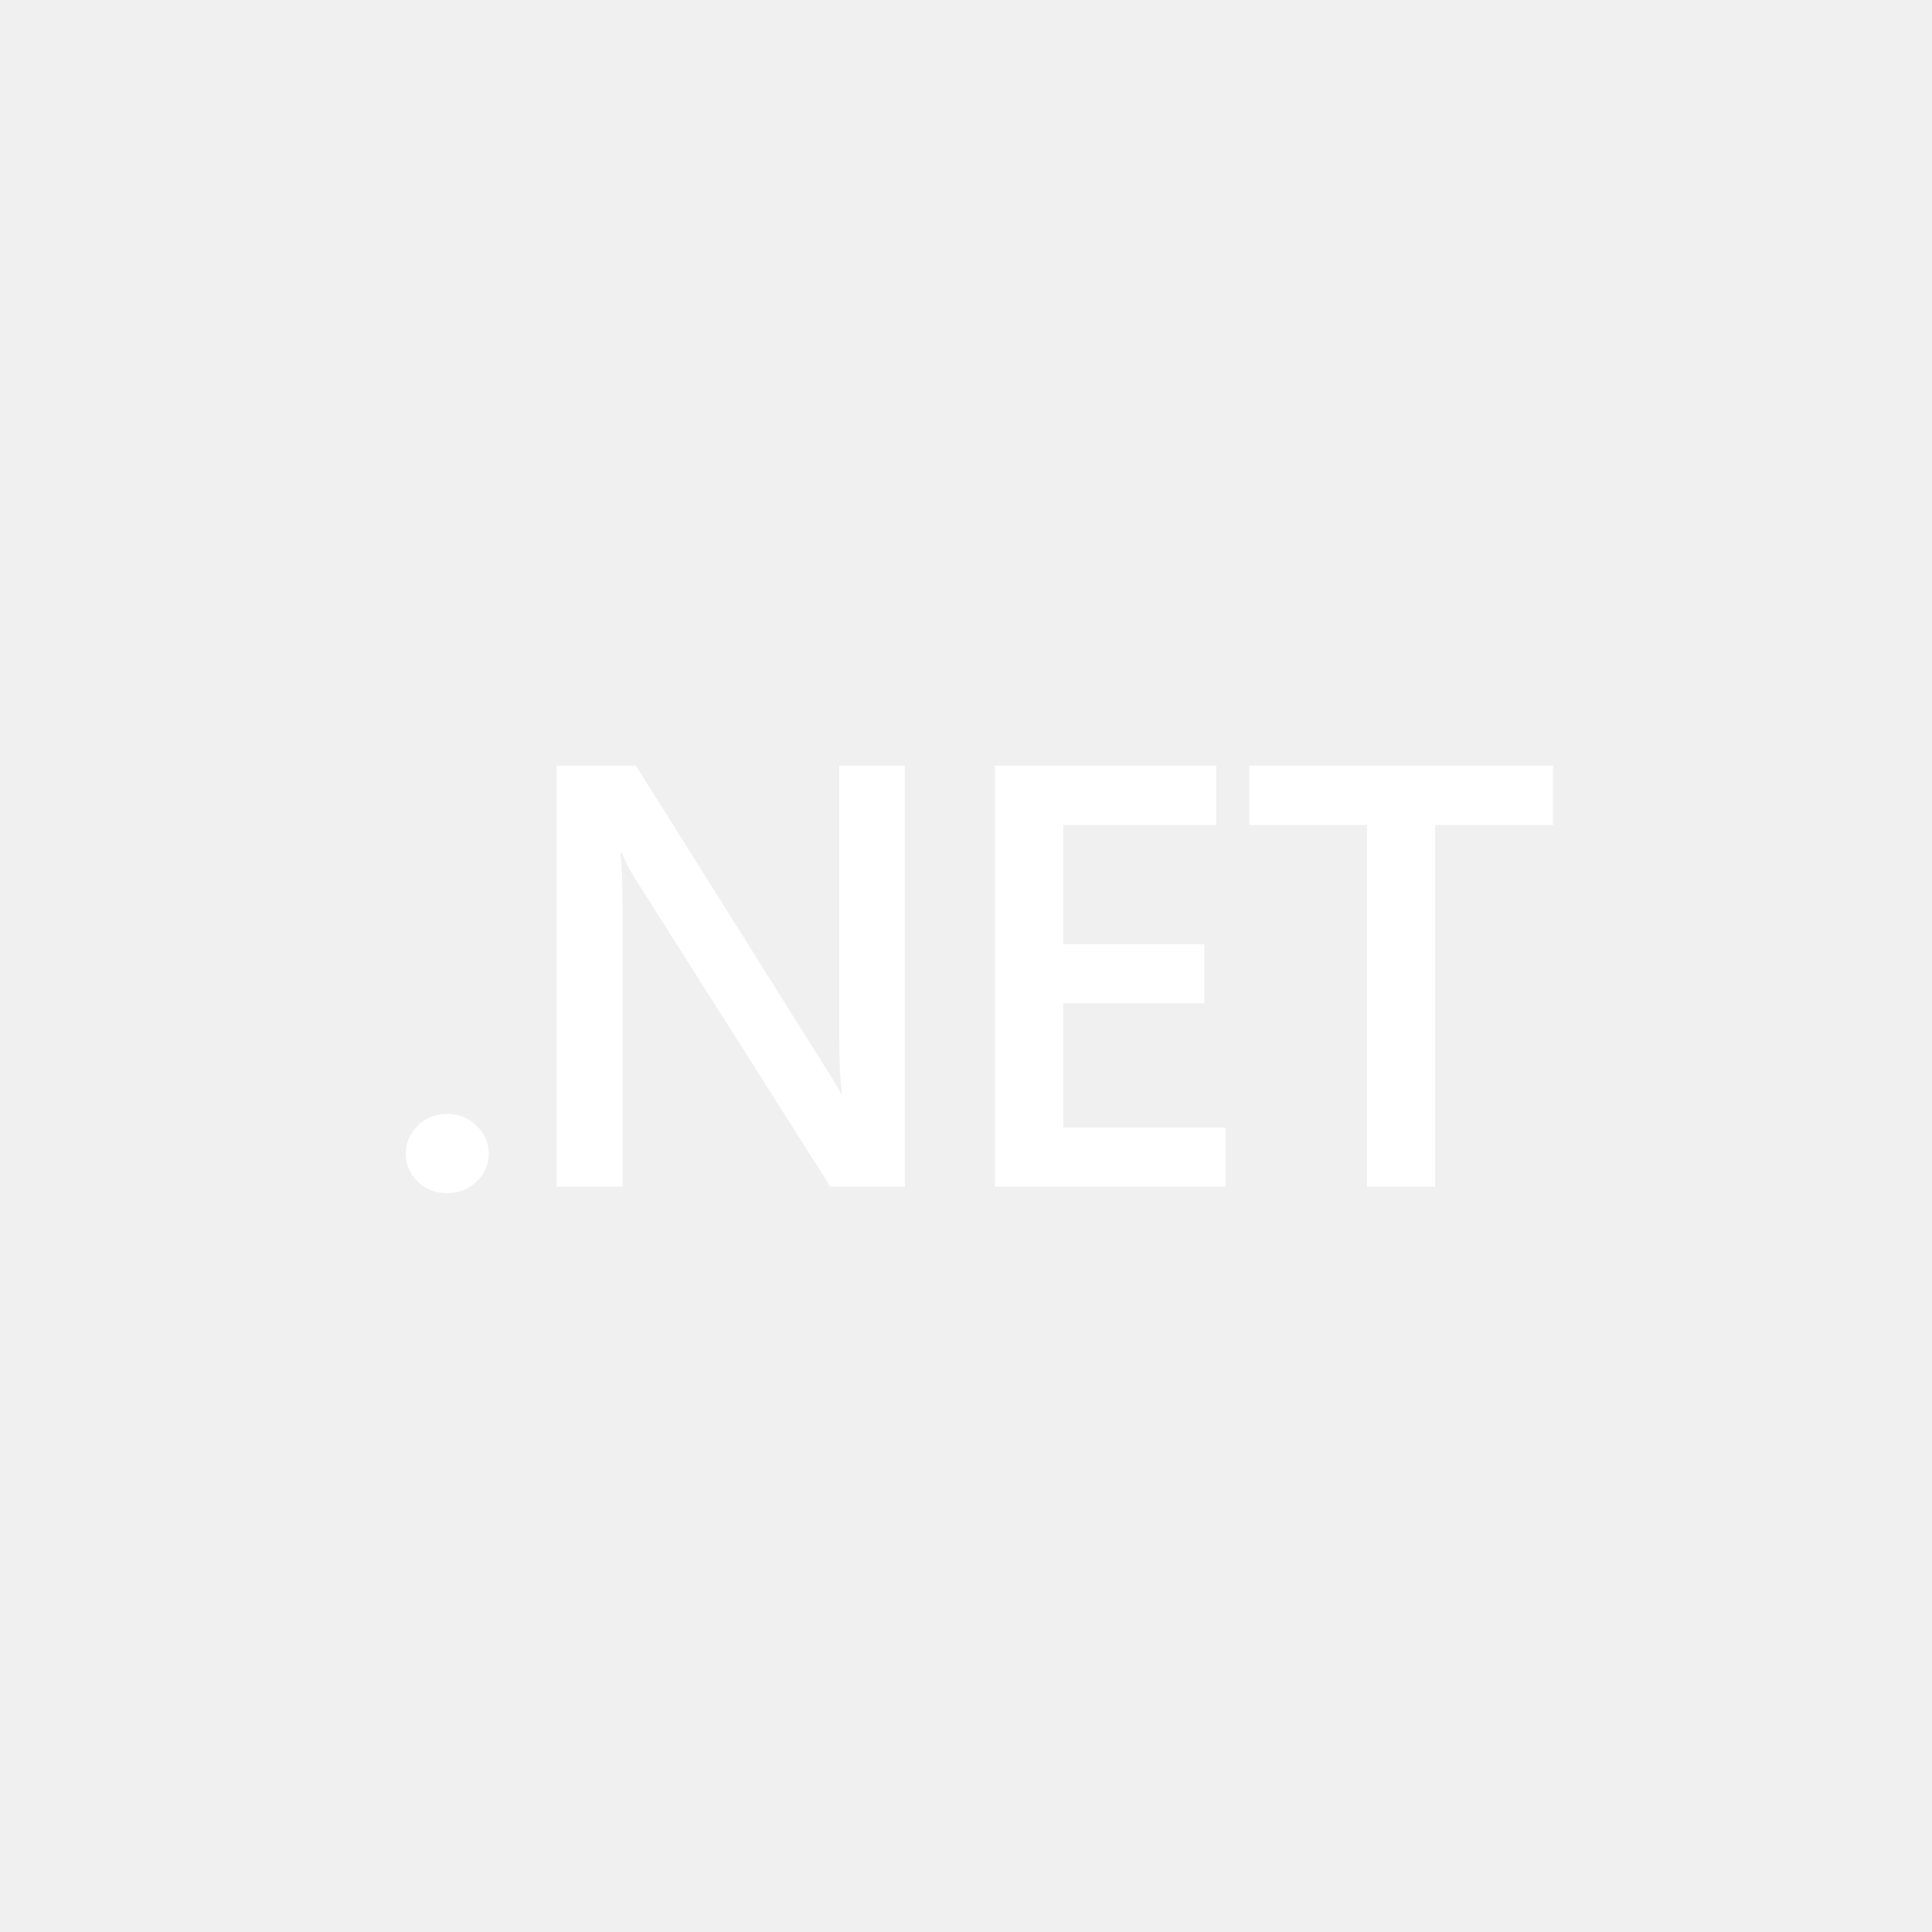
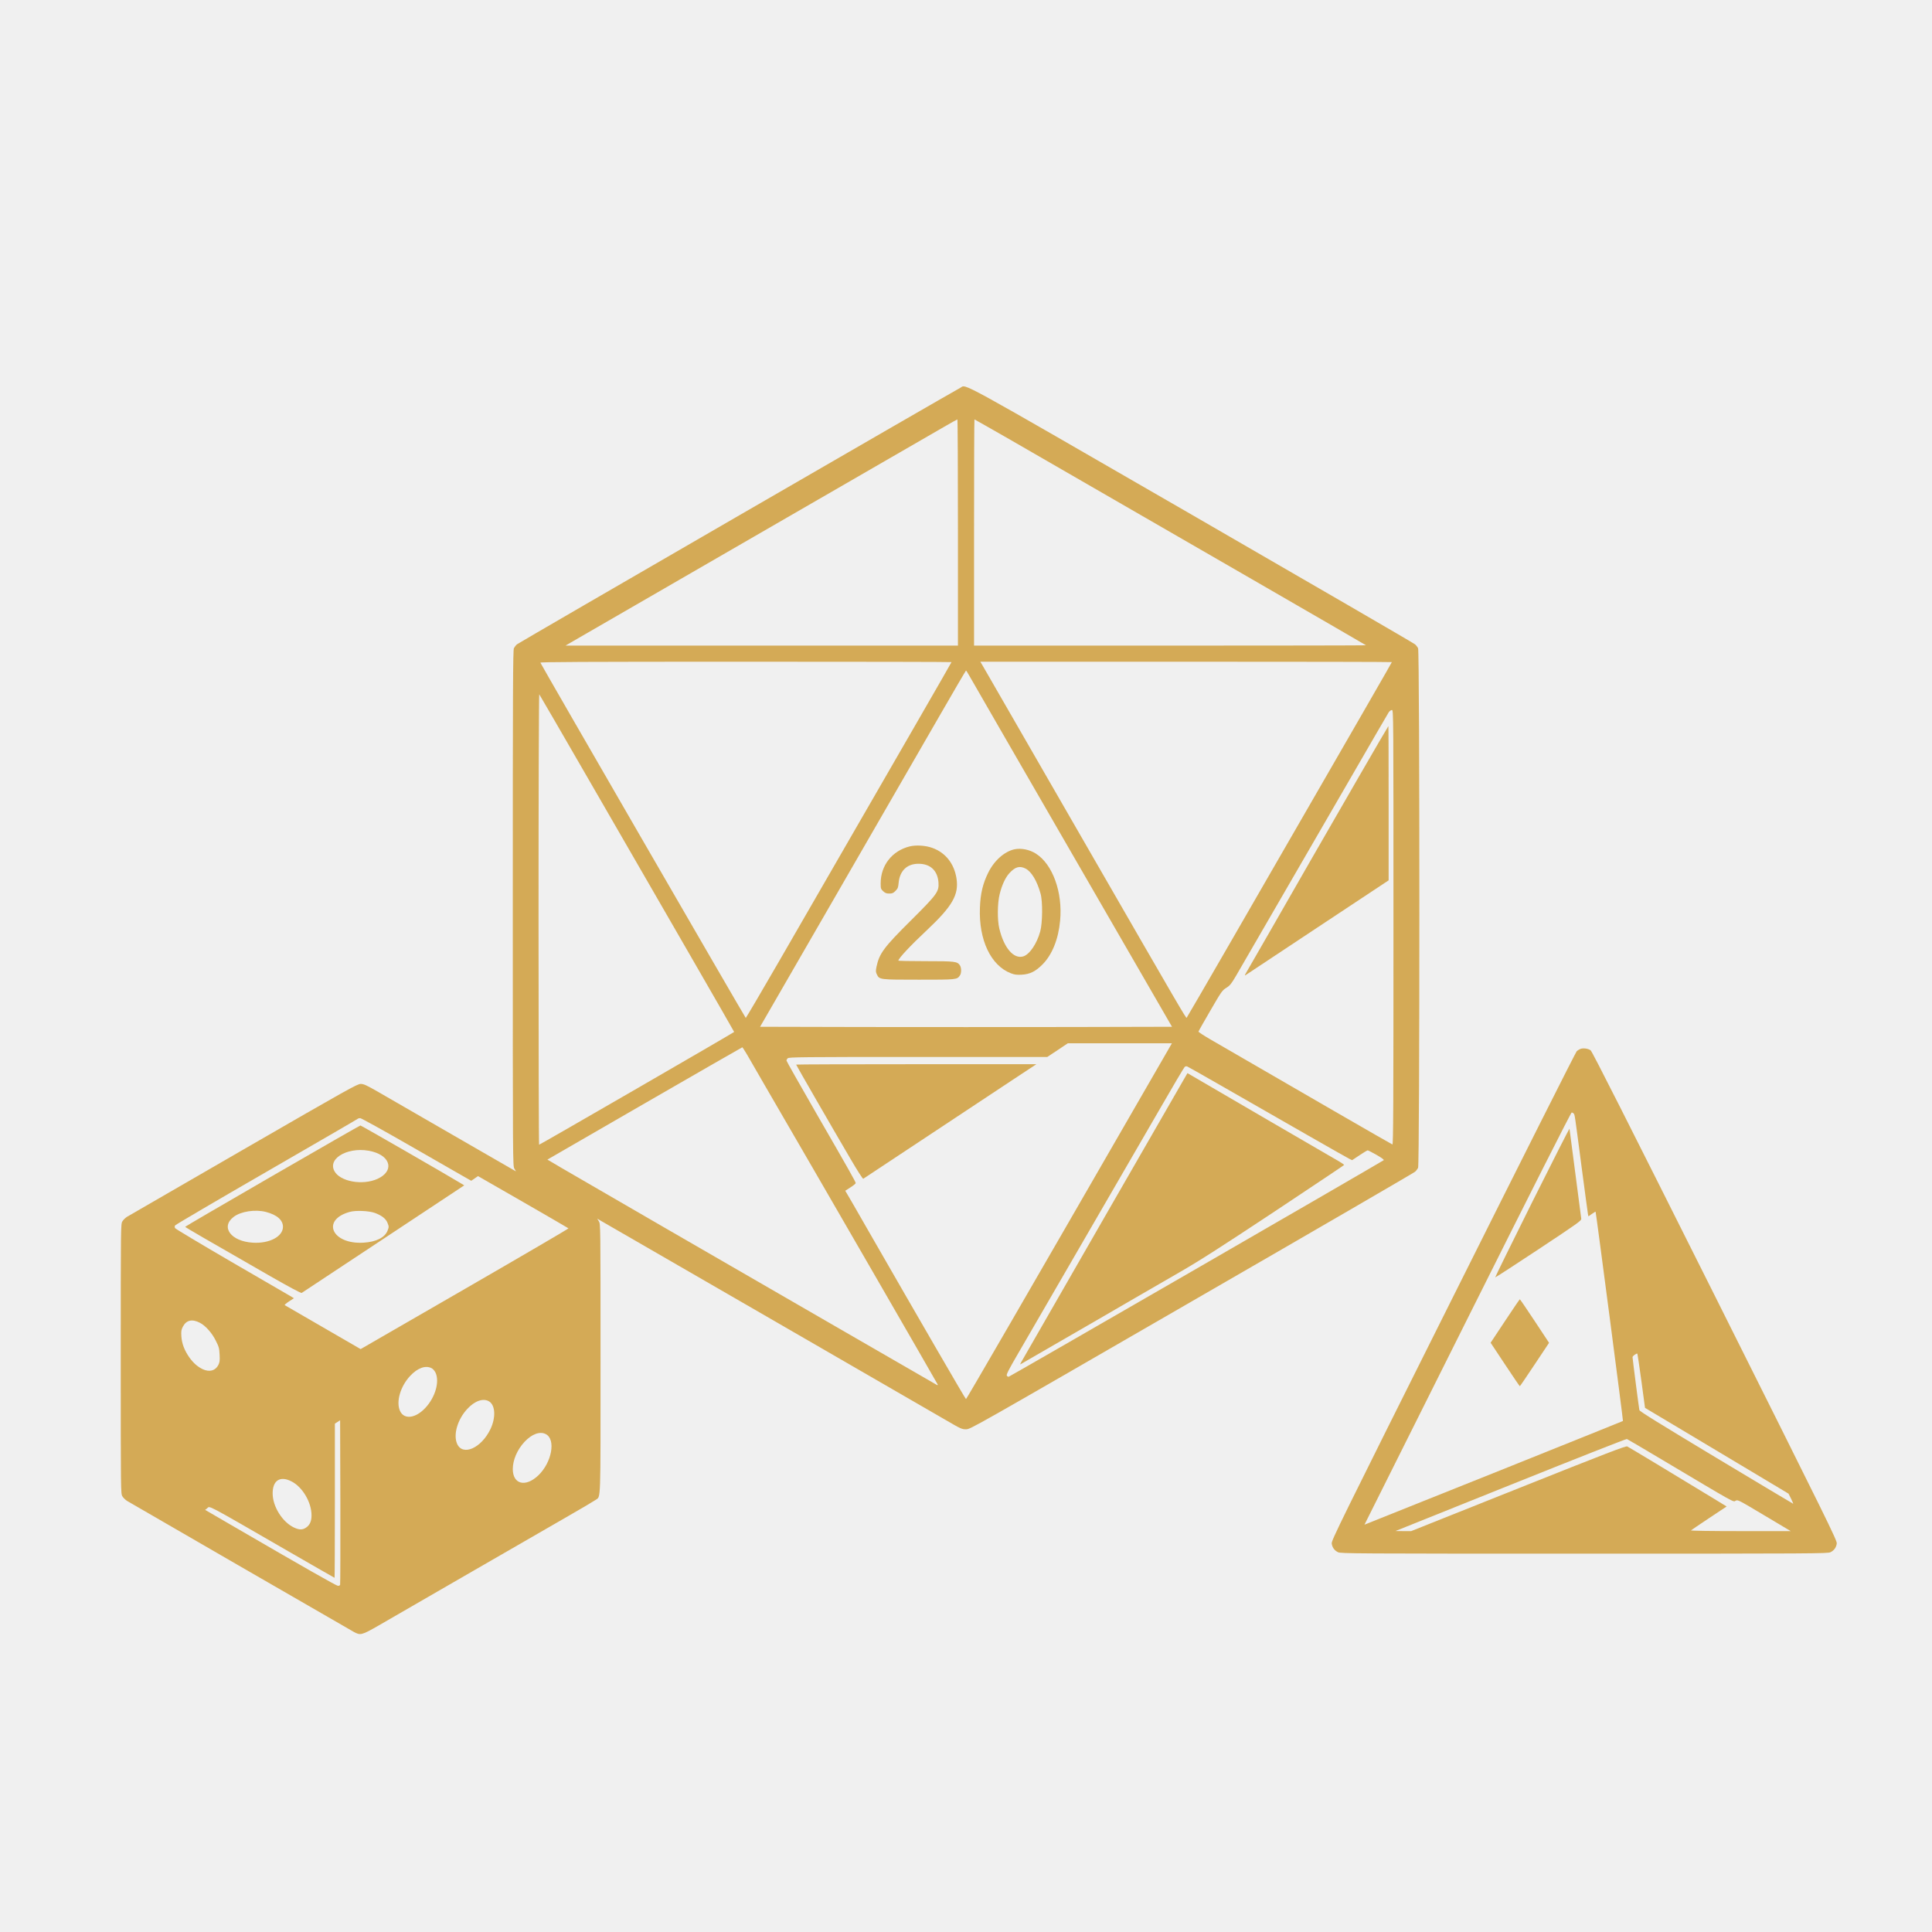
- <svg xmlns="http://www.w3.org/2000/svg" width="456" height="456" viewBox="0 0 456 456" version="1.1" xml:space="preserve" style="fill-rule:evenodd;clip-rule:evenodd;stroke-linejoin:round;stroke-miterlimit:2;">
-   <path d="m 105.5,281.609 c -2.703,0 -5.001,-0.9 -6.893,-2.702 -1.892,-1.848 -2.838,-4.042 -2.838,-6.582 0,-2.587 0.946,-4.804 2.838,-6.652 1.892,-1.848 4.19,-2.772 6.893,-2.772 2.748,0 5.068,0.924 6.96,2.772 1.937,1.848 2.906,4.064 2.906,6.652 0,2.54 -0.968,4.734 -2.906,6.582 -1.892,1.802 -4.212,2.702 -6.96,2.702 z" style="fill:#ffffff;fill-rule:nonzero;stroke-width:0.838" />
-   <path d="M 213.561,280.084 H 195.99 L 149.7,207.054 c -1.171,-1.848 -2.14,-3.765 -2.906,-5.751 h -0.406 c 0.361,2.125 0.541,6.675 0.541,13.65 v 65.132 h -15.543 v -99.36 h 18.719 l 44.737,71.298 c 1.892,2.957 3.109,4.989 3.649,6.098 h 0.27 c -0.45,-2.632 -0.676,-7.09 -0.676,-13.373 v -64.023 h 15.476 z" style="fill:#ffffff;fill-rule:nonzero;stroke-width:0.838" />
-   <path d="m 289.251,280.084 h -54.401 v -99.36 h 52.238 v 13.997 h -36.154 v 28.131 h 33.316 v 13.927 h -33.316 v 29.378 h 38.316 z" style="fill:#ffffff;fill-rule:nonzero;stroke-width:0.838" />
-   <path d="M 366.565,194.721 H 338.722 v 85.363 h -16.084 v -85.363 h -27.775 v -13.997 h 71.701 z" style="fill:#ffffff;fill-rule:nonzero;stroke-width:0.838" />
+ <svg xmlns="http://www.w3.org/2000/svg" width="456" height="456" viewBox="0 0 2400 2000" preserveAspectRatio="xMidYMid meet">
+   <g transform="translate(0,2000) scale(0.1,-0.1)" fill="#d4aa56" stroke="none">
+     <path d="M11930 17183 c-133 -71 -5490 -3170 -5508 -3187 -13 -11 -30 -33 -38 -48 -12 -23 -14 -499 -14 -3230 0 -3189 0 -3203 20 -3236 l20 -33 -22 12 c-13 7 -354 203 -758 437 -404 233 -818 472 -920 531 -160 92 -191 106 -230 106 -41 0 -155 -63 -1455 -814 -775 -447 -1427 -824 -1448 -837 -21 -14 -47 -39 -57 -57 -20 -31 -20 -62 -20 -1707 0 -1645 0 -1676 20 -1707 10 -18 36 -43 57 -57 35 -22 2701 -1562 2818 -1628 82 -45 98 -41 301 75 98 57 591 341 1094 632 503 290 1064 614 1245 718 182 104 345 201 363 214 67 50 62 -89 62 1755 0 1670 0 1673 -21 1707 l-20 33 33 -20 c18 -11 951 -550 2073 -1197 1122 -648 2126 -1228 2230 -1289 180 -105 193 -111 245 -111 55 0 65 6 2805 1589 1513 873 2761 1598 2773 1610 13 11 30 33 38 48 21 41 21 6415 0 6456 -8 15 -25 37 -38 48 -12 12 -1260 736 -2773 1610 -2982 1721 -2796 1619 -2875 1577z m-30 -1798 l0 -1405 -2437 0 -2438 0 70 41 c39 23 1060 613 2270 1312 1210 698 2272 1312 2360 1363 88 51 163 93 168 94 4 0 7 -632 7 -1405z m633 1162 c2152 -1241 4429 -2556 4436 -2563 2 -2 -1092 -4 -2432 -4 l-2437 0 0 1405 c0 773 2 1405 5 1405 3 0 195 -110 428 -243z m-713 -2772 c0 -5 -530 -924 -2153 -3735 -218 -377 -399 -685 -403 -685 -6 0 -2537 4378 -2551 4413 -4 9 510 12 2551 12 1406 0 2556 -2 2556 -5z m5470 0 c0 -5 -281 -493 -2042 -3545 -275 -476 -503 -869 -507 -873 -8 -8 -77 110 -1211 2078 -536 929 -1192 2068 -1327 2303 l-25 42 2556 0 c1406 0 2556 -2 2556 -5z m-5253 -162 c18 -32 592 -1028 1277 -2213 l1245 -2155 -1280 -3 c-703 -1 -1855 -1 -2558 0 l-1279 3 941 1630 c518 897 1093 1893 1277 2213 184 320 337 581 340 582 3 0 20 -26 37 -57z m-4709 -1323 c341 -591 884 -1531 1206 -2089 322 -558 586 -1017 586 -1020 0 -6 -2412 -1401 -2423 -1401 -4 0 -7 1261 -7 2802 0 1593 4 2798 9 2793 5 -6 288 -494 629 -1085z m9982 -1811 c0 -2209 -2 -2700 -13 -2696 -17 6 -1173 674 -2266 1308 -79 46 -144 89 -143 94 1 6 67 123 147 260 138 238 147 252 199 284 47 30 62 50 121 150 269 463 1011 1744 1405 2426 260 451 482 832 492 848 11 15 28 27 39 27 19 0 19 -38 19 -2701z m-3137 -2106 c-1444 -2505 -2167 -3753 -2173 -3753 -7 0 -577 984 -1218 2100 -134 234 -252 439 -263 456 l-19 32 65 42 c36 23 65 47 65 53 0 15 -80 157 -492 871 -202 351 -368 644 -368 651 0 8 7 21 16 29 14 14 175 16 1620 16 l1604 0 128 85 127 85 647 0 646 0 -385 -667z m-4892 525 c29 -51 130 -226 224 -388 612 -1052 2134 -3687 2143 -3708 4 -13 -2 -12 -29 5 -19 11 -520 301 -1114 643 -1312 757 -3408 1969 -3525 2039 -47 27 -106 63 -132 78 l-48 28 1208 698 c664 383 1210 697 1213 697 4 0 30 -42 60 -92z m5837 -355 c889 -510 1613 -924 1645 -939 l34 -16 91 61 c50 33 96 61 102 61 6 0 56 -26 111 -57 69 -40 96 -61 87 -66 -197 -120 -4639 -2685 -4657 -2689 -7 -2 -18 4 -24 13 -8 13 20 69 143 280 608 1048 1534 2646 1770 3054 155 270 289 495 297 502 8 6 21 9 29 6 9 -3 176 -98 372 -210z m-10032 -771 c324 -186 629 -361 678 -389 l90 -51 42 29 42 29 559 -321 c307 -177 561 -324 565 -328 3 -3 -576 -342 -1288 -753 l-1294 -747 -468 271 c-257 149 -471 273 -475 275 -5 3 19 24 53 46 l61 40 -48 29 c-26 15 -356 207 -732 425 -376 219 -689 406 -695 416 -8 12 -8 22 0 35 6 9 518 310 1137 667 619 358 1129 653 1133 658 4 4 17 7 29 7 12 0 287 -152 611 -338z m-2603 -2204 c69 -35 151 -127 198 -223 39 -77 43 -95 47 -174 4 -74 1 -94 -16 -128 -36 -70 -109 -90 -191 -53 -64 30 -116 75 -167 145 -63 89 -95 174 -101 265 -4 65 -1 81 19 120 42 81 115 98 211 48z m2878 -564 c18 -9 38 -32 50 -57 51 -113 -4 -304 -126 -435 -122 -132 -265 -150 -316 -39 -51 113 4 304 126 435 91 98 192 135 266 96z m715 -413 c78 -48 85 -201 16 -345 -113 -235 -343 -337 -413 -183 -51 113 4 304 126 435 93 101 199 137 271 93z m-1851 -2278 c-2 -7 -14 -13 -26 -13 -19 0 -430 234 -1297 738 l-354 206 24 18 c40 31 -50 79 1012 -534 312 -180 570 -328 572 -328 2 0 4 431 4 958 l0 957 33 21 32 21 3 -1016 c1 -559 0 -1022 -3 -1028z m2555 1872 c128 -66 75 -353 -94 -514 -158 -149 -315 -110 -316 79 0 113 55 241 145 338 91 98 192 135 265 97z m-3162 -586 c138 -68 252 -260 252 -423 0 -74 -22 -122 -69 -153 -43 -29 -83 -29 -148 1 -143 67 -264 257 -266 421 -2 163 91 225 231 154z" />
+     <path d="M11298 11485 c-217 -55 -358 -236 -358 -458 0 -64 2 -71 31 -98 25 -23 40 -29 76 -29 37 0 50 5 77 33 28 28 34 41 39 99 14 151 104 238 247 238 147 0 237 -85 248 -231 8 -116 -15 -147 -343 -474 -337 -334 -392 -410 -427 -575 -10 -52 -10 -64 5 -95 31 -65 35 -65 522 -65 469 0 473 0 509 52 21 29 20 97 0 127 -34 48 -59 51 -424 51 -187 0 -340 3 -340 7 0 26 150 187 353 377 319 300 400 442 369 644 -29 184 -136 320 -300 379 -84 31 -205 38 -284 18z" />
+     <path d="M12604 11450 c-125 -26 -254 -140 -328 -291 -67 -135 -97 -261 -103 -435 -16 -401 136 -720 386 -815 45 -17 71 -20 132 -17 104 6 173 40 261 129 118 120 196 312 217 541 34 353 -93 703 -301 834 -78 50 -183 71 -264 54z m136 -240 c73 -37 142 -152 186 -310 28 -98 25 -366 -4 -471 -42 -153 -133 -287 -212 -310 -118 -35 -239 106 -296 346 -26 106 -24 315 4 427 28 113 70 204 118 258 74 82 129 98 204 60z" />
+     <path d="M16890 12368 c-476 -825 -746 -1294 -1097 -1908 -163 -283 -305 -530 -316 -549 -15 -25 -16 -31 -5 -25 8 5 412 272 896 594 l882 584 0 958 c0 527 -1 958 -3 958 -2 0 -163 -276 -357 -612z" />
+     <path d="M9890 8775 c0 -6 444 -777 670 -1162 92 -158 158 -260 164 -256 6 4 351 232 766 507 415 275 896 593 1069 708 l315 208 -1492 0 c-821 0 -1492 -2 -1492 -5z" />
+     <path d="M14692 8567 c-116 -200 -1706 -2964 -1882 -3272 -56 -99 -112 -195 -123 -214 -11 -19 -17 -32 -11 -29 5 3 257 148 559 323 303 175 672 388 820 475 149 86 414 239 590 341 254 146 499 303 1185 757 476 316 866 577 867 580 1 4 -26 23 -60 43 -34 19 -420 244 -857 498 -437 255 -848 494 -912 532 l-117 68 -59 -102z" />
+     <path d="M3383 7392 c-596 -344 -1083 -629 -1083 -632 0 -5 275 -165 1064 -617 233 -133 375 -209 384 -204 7 4 464 306 1016 672 l1003 664 -31 19 c-157 96 -1250 726 -1259 725 -7 -1 -499 -283 -1094 -627z m1247 302 c231 -64 263 -245 60 -338 -187 -85 -468 -34 -537 98 -88 169 202 315 477 240z m-1327 -749 c138 -36 212 -101 212 -185 0 -121 -169 -210 -375 -197 -270 16 -403 194 -238 320 89 69 269 96 401 62z m1358 -14 c86 -33 134 -72 154 -125 17 -44 17 -48 0 -92 -33 -87 -142 -142 -300 -151 -391 -23 -529 282 -172 382 77 22 245 14 318 -14z" />
+     <path d="M19630 8969 c-13 -5 -33 -18 -43 -27 -11 -9 -701 -1380 -1534 -3047 -1411 -2821 -1515 -3032 -1510 -3069 7 -49 33 -86 78 -108 32 -17 199 -18 3059 -18 2860 0 3027 1 3059 18 45 22 71 59 78 108 5 37 -99 247 -1513 3074 -1103 2202 -1526 3040 -1545 3053 -31 22 -95 31 -129 16z m-81 -802 c14 -18 10 10 96 -647 42 -316 78 -587 81 -602 l6 -28 44 31 c24 16 44 29 45 27 8 -28 344 -2595 340 -2600 -4 -4 -2609 -1049 -3163 -1269 l-48 -19 1280 2560 c774 1548 1285 2560 1294 2560 7 0 19 -6 25 -13z m841 -3322 l45 -334 625 -373 c344 -206 745 -446 891 -533 l267 -160 31 -62 c17 -35 29 -63 26 -63 -2 0 -432 257 -955 571 -711 428 -951 576 -955 592 -6 27 -85 638 -85 658 0 15 51 51 60 43 2 -3 25 -155 50 -339z m265 -983 c917 -546 875 -523 905 -505 27 15 31 13 356 -181 l329 -196 -624 0 c-360 0 -621 4 -615 9 5 5 107 73 226 153 l217 144 -162 99 c-504 307 -1055 639 -1073 647 -18 8 -256 -83 -1353 -521 l-1331 -531 -98 0 -97 1 1430 574 c787 316 1437 572 1445 569 8 -3 209 -121 445 -262z" />
+     <path d="M19032 7064 c-254 -510 -460 -929 -458 -932 3 -2 245 155 538 349 490 325 534 356 531 379 -23 180 -144 1108 -146 1118 -1 8 -210 -404 -465 -914z" />
+     <path d="M18696 5590 l-179 -270 179 -270 c98 -148 181 -270 184 -270 3 0 85 122 184 270 l179 269 -179 271 c-98 148 -181 270 -184 270 -3 0 -86 -122 -184 -270z" />
+   </g>
</svg>
